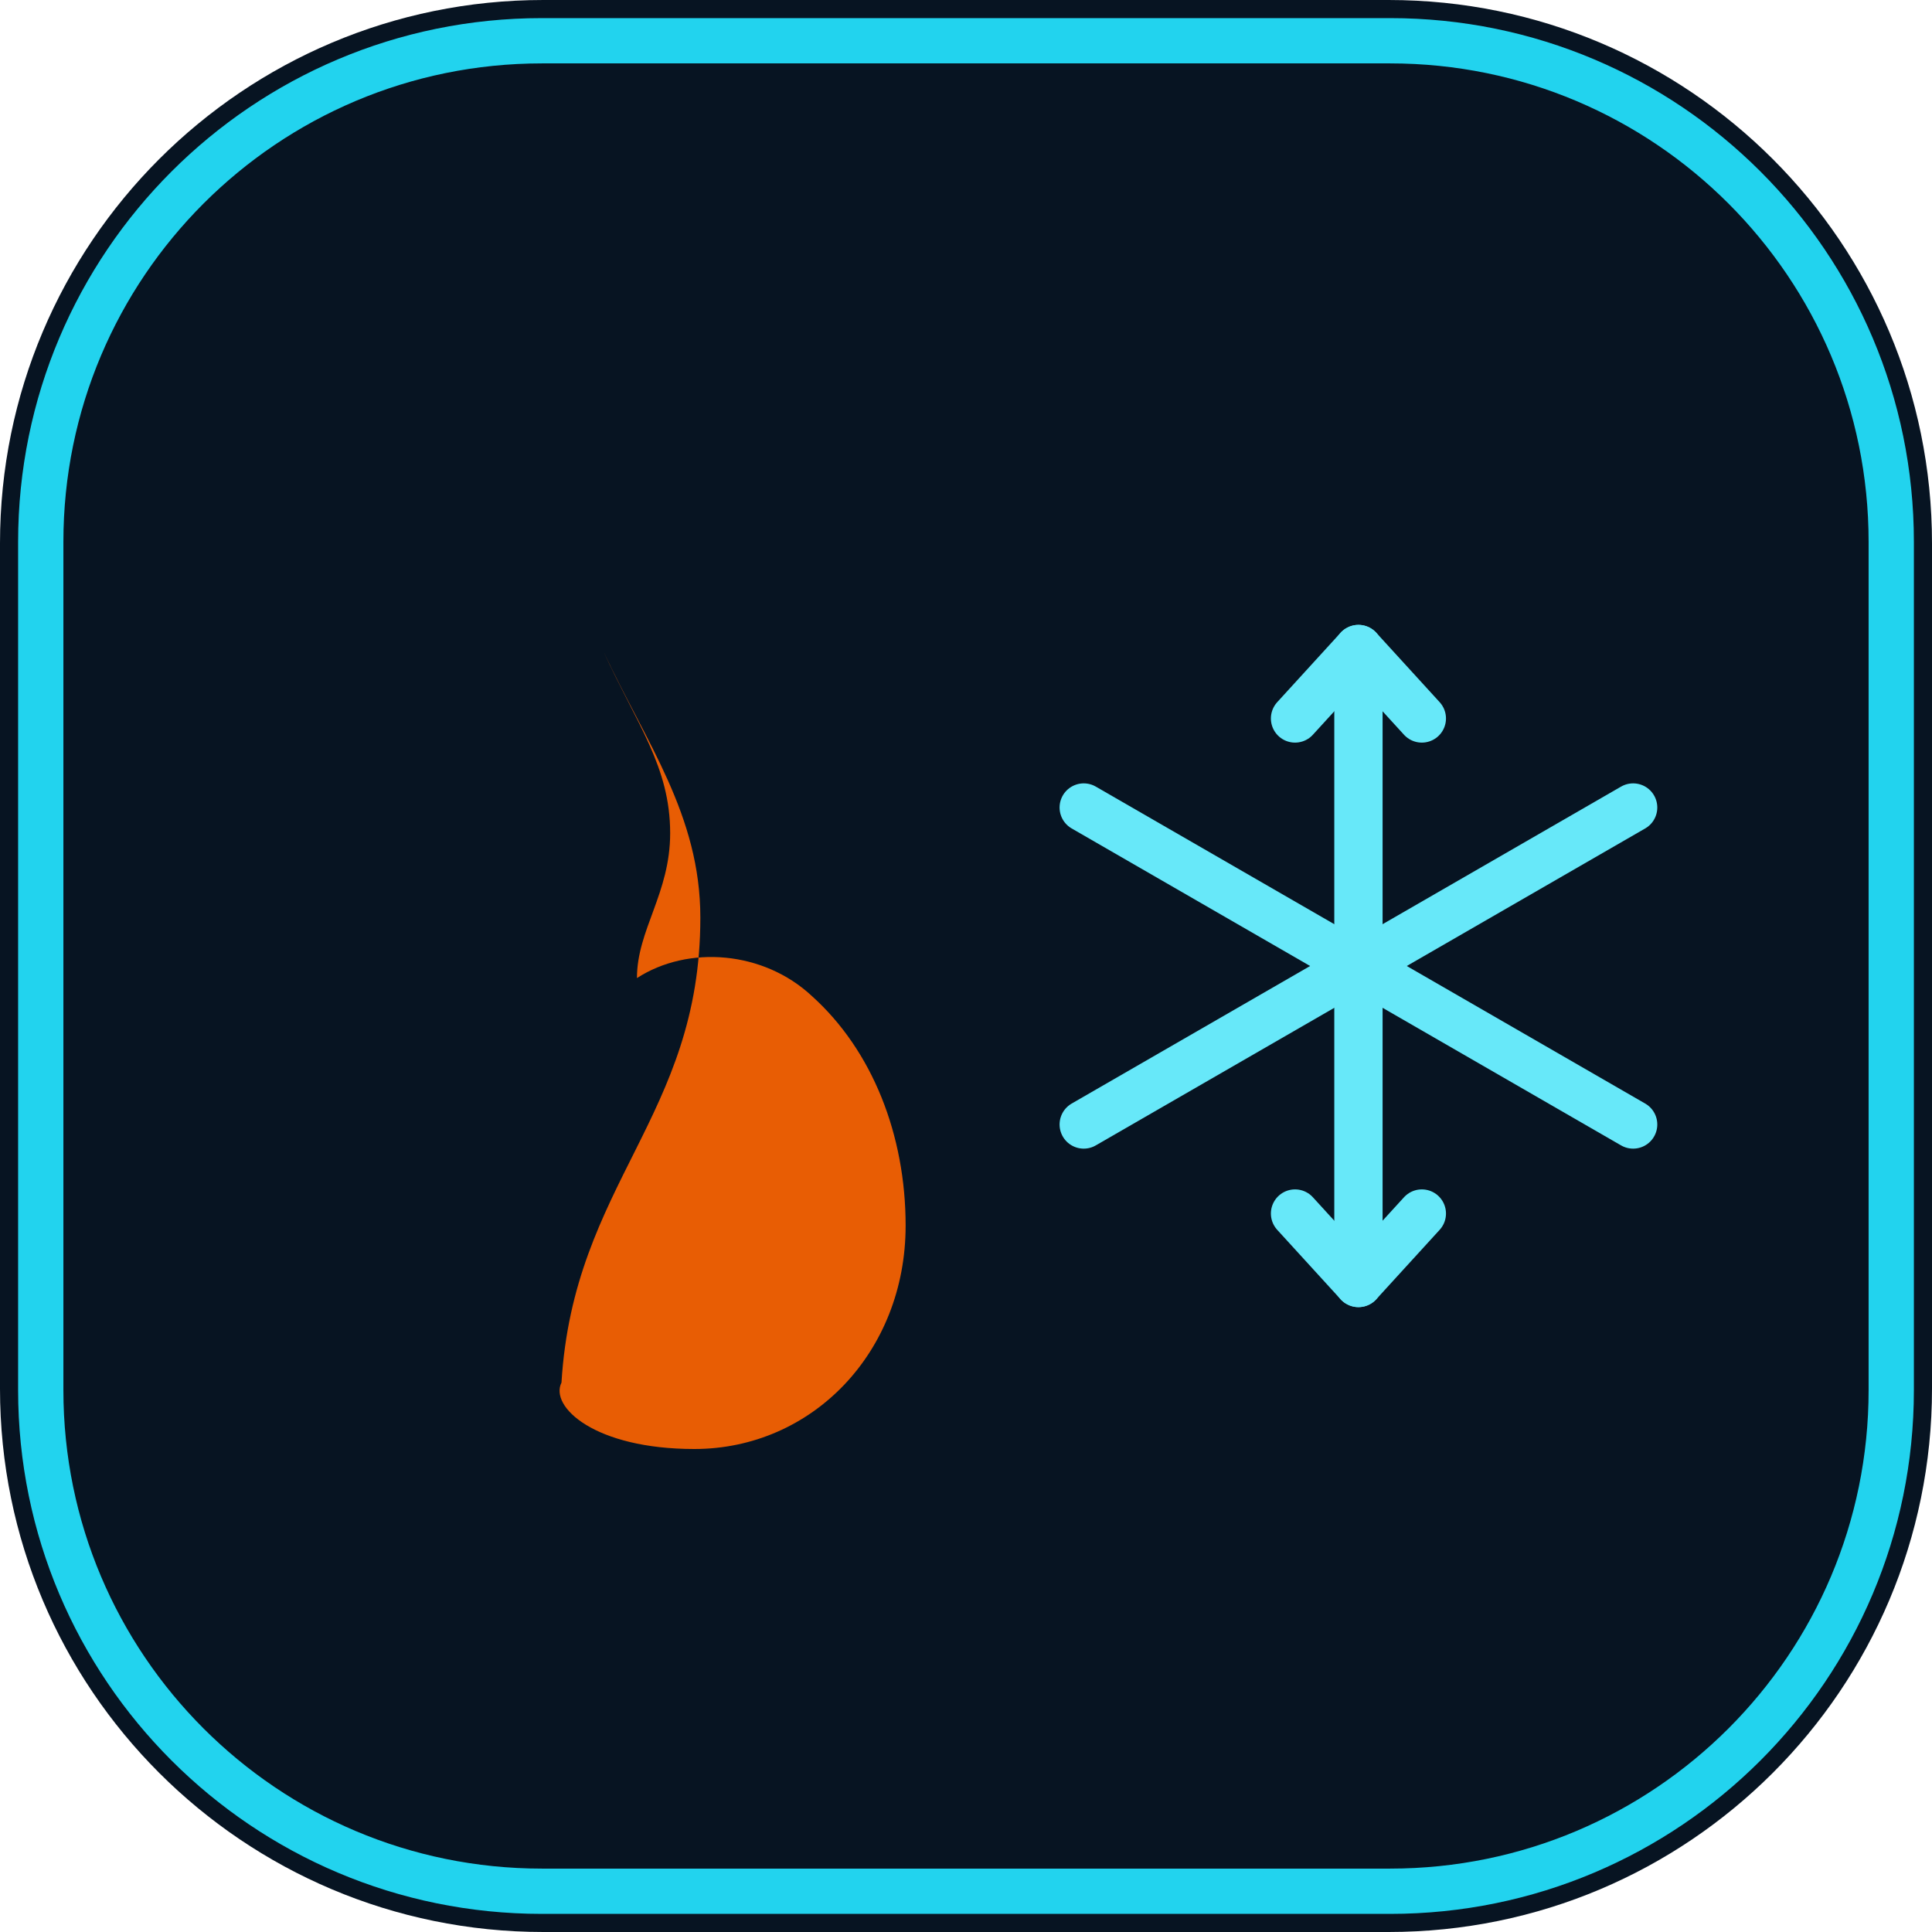
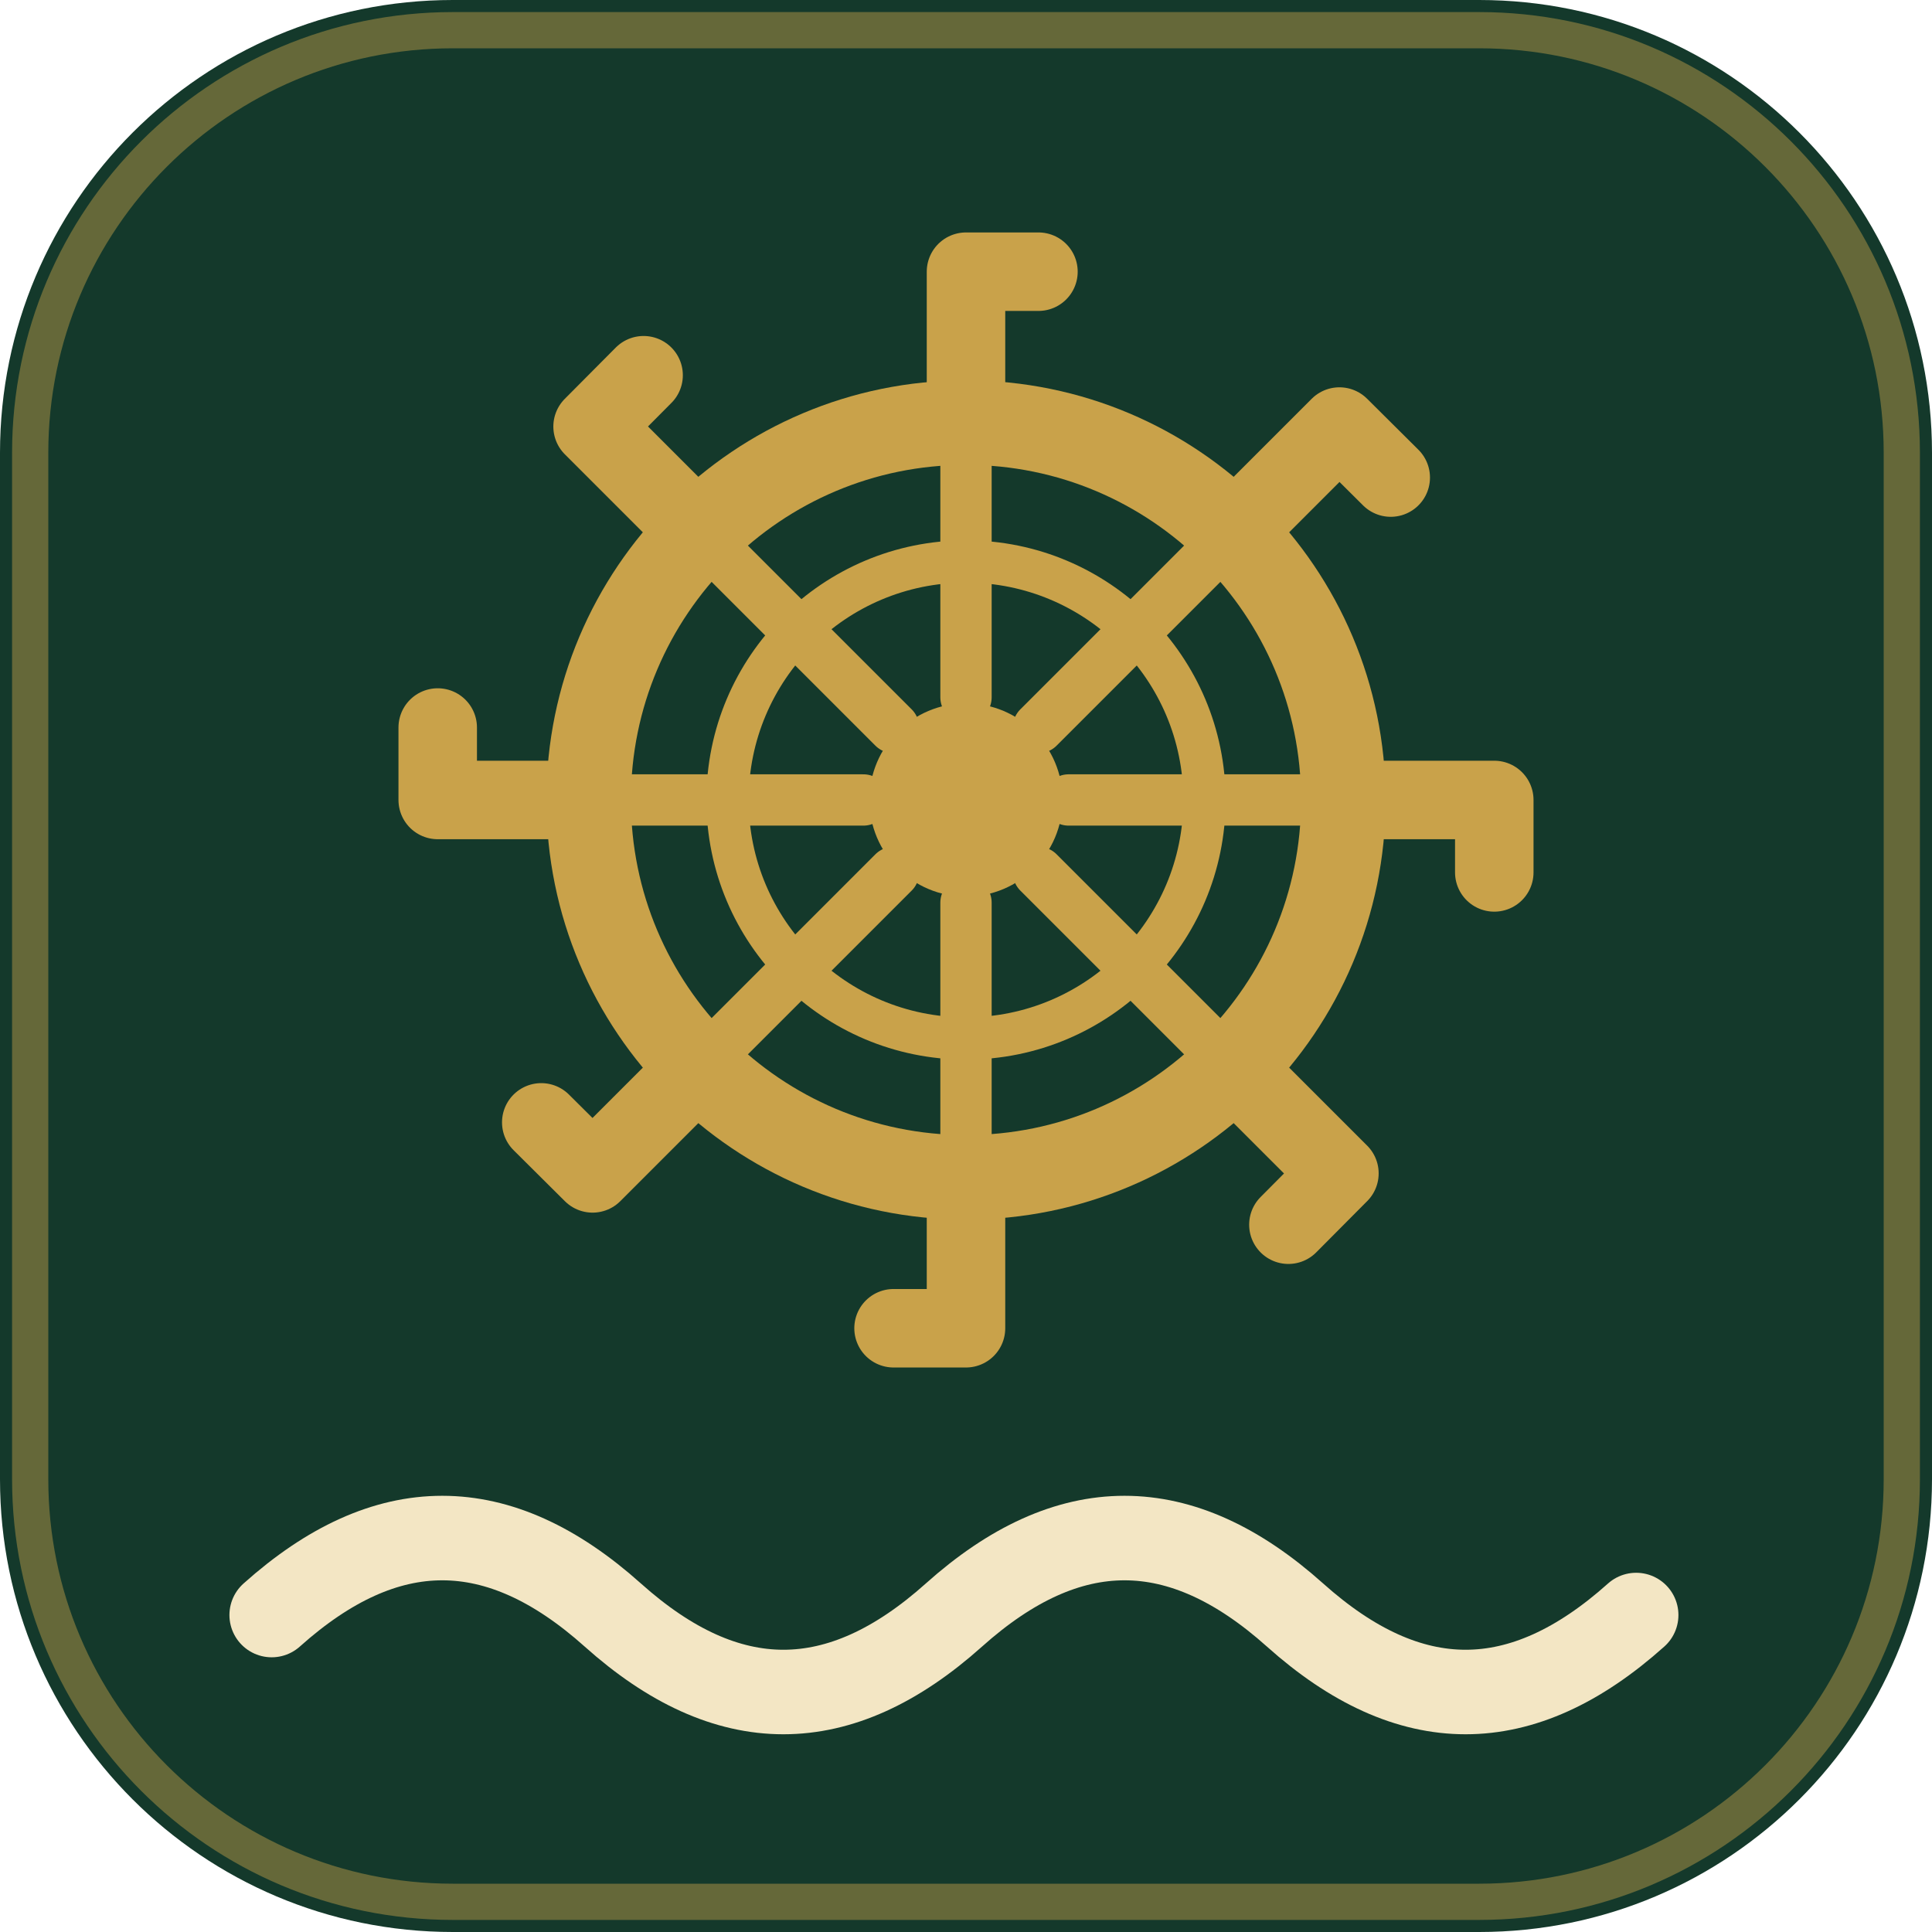
- <svg xmlns="http://www.w3.org/2000/svg" viewBox="0 0 64 64">
-   <rect width="64" height="64" rx="18" fill="#071422" />
-   <rect x="1.35" y="1.35" width="61.3" height="61.3" rx="16.6" fill="none" stroke="#22D3EE" stroke-width="1.5" />
-   <path d="M18.6 45.8c.4-6.6 4.6-8.8 4.6-15.4 0-3.4-1.8-5.8-3.2-8.8 1.1 2.4 2.2 3.8 2.2 6 0 2-1.1 3.2-1.1 4.8 1.7-1.1 4.2-.9 5.8.6 2 1.8 3.1 4.6 3.1 7.6 0 4.2-3.1 7.4-7 7.4-3.3 0-4.8-1.4-4.4-2.2z" fill="#E85D04" />
-   <g fill="none" stroke="#67E8F9" stroke-width="1.6" stroke-linecap="round" transform="translate(45 32)">
-     <path d="M0-10.5V10.5" />
-     <path d="M-9.1-5.25 9.1 5.25" />
-     <path d="M-9.1 5.25 9.1-5.25" />
-     <path d="M0-10.5 2.1-8.2M0-10.5-2.1-8.2" />
-     <path d="M0 10.5 2.1 8.2M0 10.5-2.1 8.2" />
-   </g>
+ <svg xmlns="http://www.w3.org/2000/svg" viewBox="0 0 64 64" width="512" height="512">
+   <rect width="64" height="64" rx="15" fill="#14392b" />
+   <rect x="1" y="1" width="62" height="62" rx="14" fill="none" stroke="#c9a24a" stroke-opacity=".45" stroke-width="1.2" />
+   <circle cx="32" cy="26.5" r="12.5" fill="none" stroke="#c9a24a" stroke-width="2.8" />
+   <circle cx="32" cy="26.5" r="7.9" fill="none" stroke="#c9a24a" stroke-width="1.4" />
+   <path d="M35.40 26.50L44.50 26.50" stroke="#c9a24a" stroke-width="1.7" stroke-linecap="round" />
+   <path d="M45.70 26.50L49.50 26.50L49.50 28.90" fill="none" stroke="#c9a24a" stroke-width="2.6" stroke-linecap="round" stroke-linejoin="round" />
+   <path d="M34.40 28.90L40.84 35.34" stroke="#c9a24a" stroke-width="1.7" stroke-linecap="round" />
+   <path d="M41.69 36.19L44.37 38.87L42.68 40.57" fill="none" stroke="#c9a24a" stroke-width="2.6" stroke-linecap="round" stroke-linejoin="round" />
+   <path d="M32.00 29.90L32.00 39.00" stroke="#c9a24a" stroke-width="1.7" stroke-linecap="round" />
+   <path d="M32.00 40.20L32.00 44.00L29.60 44.00" fill="none" stroke="#c9a24a" stroke-width="2.6" stroke-linecap="round" stroke-linejoin="round" />
+   <path d="M29.60 28.90L23.16 35.34" stroke="#c9a24a" stroke-width="1.7" stroke-linecap="round" />
+   <path d="M22.31 36.19L19.63 38.87L17.93 37.18" fill="none" stroke="#c9a24a" stroke-width="2.6" stroke-linecap="round" stroke-linejoin="round" />
+   <path d="M28.60 26.50L19.50 26.50" stroke="#c9a24a" stroke-width="1.7" stroke-linecap="round" />
+   <path d="M18.30 26.50L14.50 26.50L14.50 24.10" fill="none" stroke="#c9a24a" stroke-width="2.6" stroke-linecap="round" stroke-linejoin="round" />
+   <path d="M29.60 24.10L23.16 17.66" stroke="#c9a24a" stroke-width="1.7" stroke-linecap="round" />
+   <path d="M22.31 16.81L19.63 14.13L21.32 12.43" fill="none" stroke="#c9a24a" stroke-width="2.6" stroke-linecap="round" stroke-linejoin="round" />
+   <path d="M32.00 23.10L32.00 14.00" stroke="#c9a24a" stroke-width="1.7" stroke-linecap="round" />
+   <path d="M32.00 12.80L32.00 9.00L34.40 9.00" fill="none" stroke="#c9a24a" stroke-width="2.6" stroke-linecap="round" stroke-linejoin="round" />
+   <path d="M34.40 24.10L40.84 17.66" stroke="#c9a24a" stroke-width="1.7" stroke-linecap="round" />
+   <path d="M41.69 16.81L44.37 14.13L46.07 15.82" fill="none" stroke="#c9a24a" stroke-width="2.6" stroke-linecap="round" stroke-linejoin="round" />
+   <circle cx="32" cy="26.5" r="3.2" fill="#c9a24a" />
+   <path d="M9 53.5c3.8-3.4 7.5-3.4 11.3 0s7.5 3.4 11.3 0 7.5-3.4 11.3 0 7.5 3.4 11.3 0" fill="none" stroke="#f3e6c4" stroke-width="2.8" stroke-linecap="round" />
</svg>
